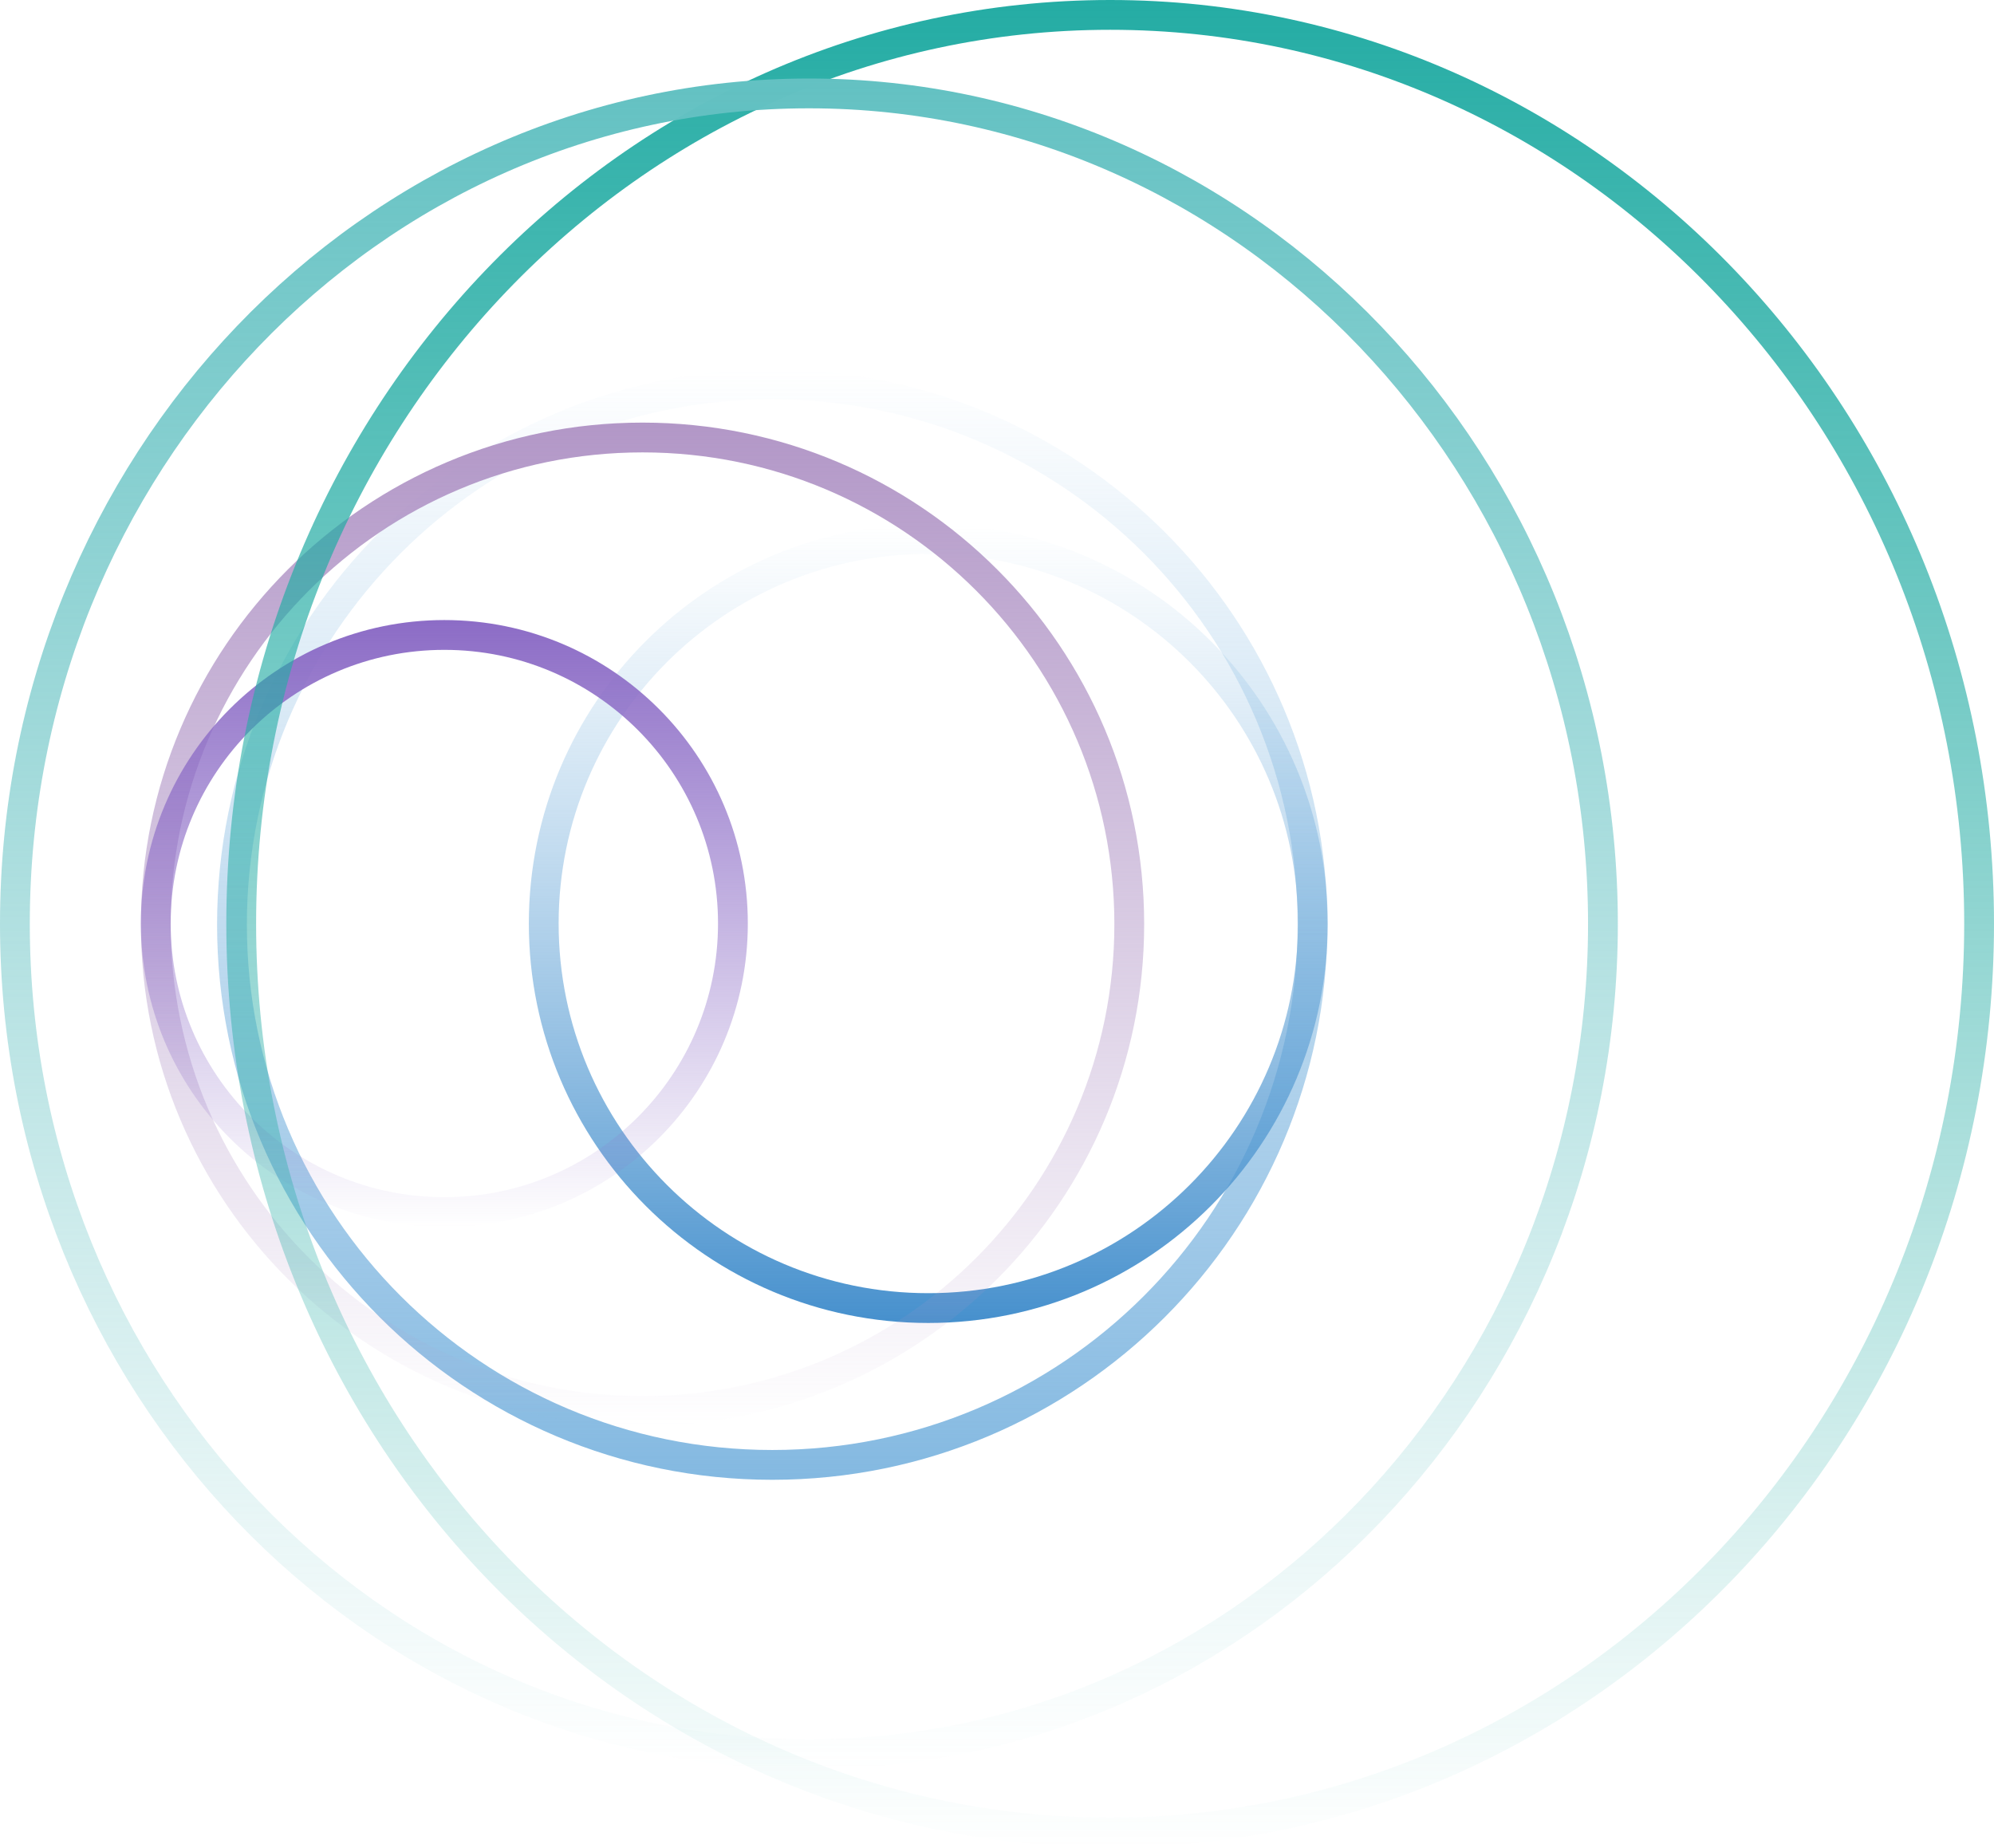
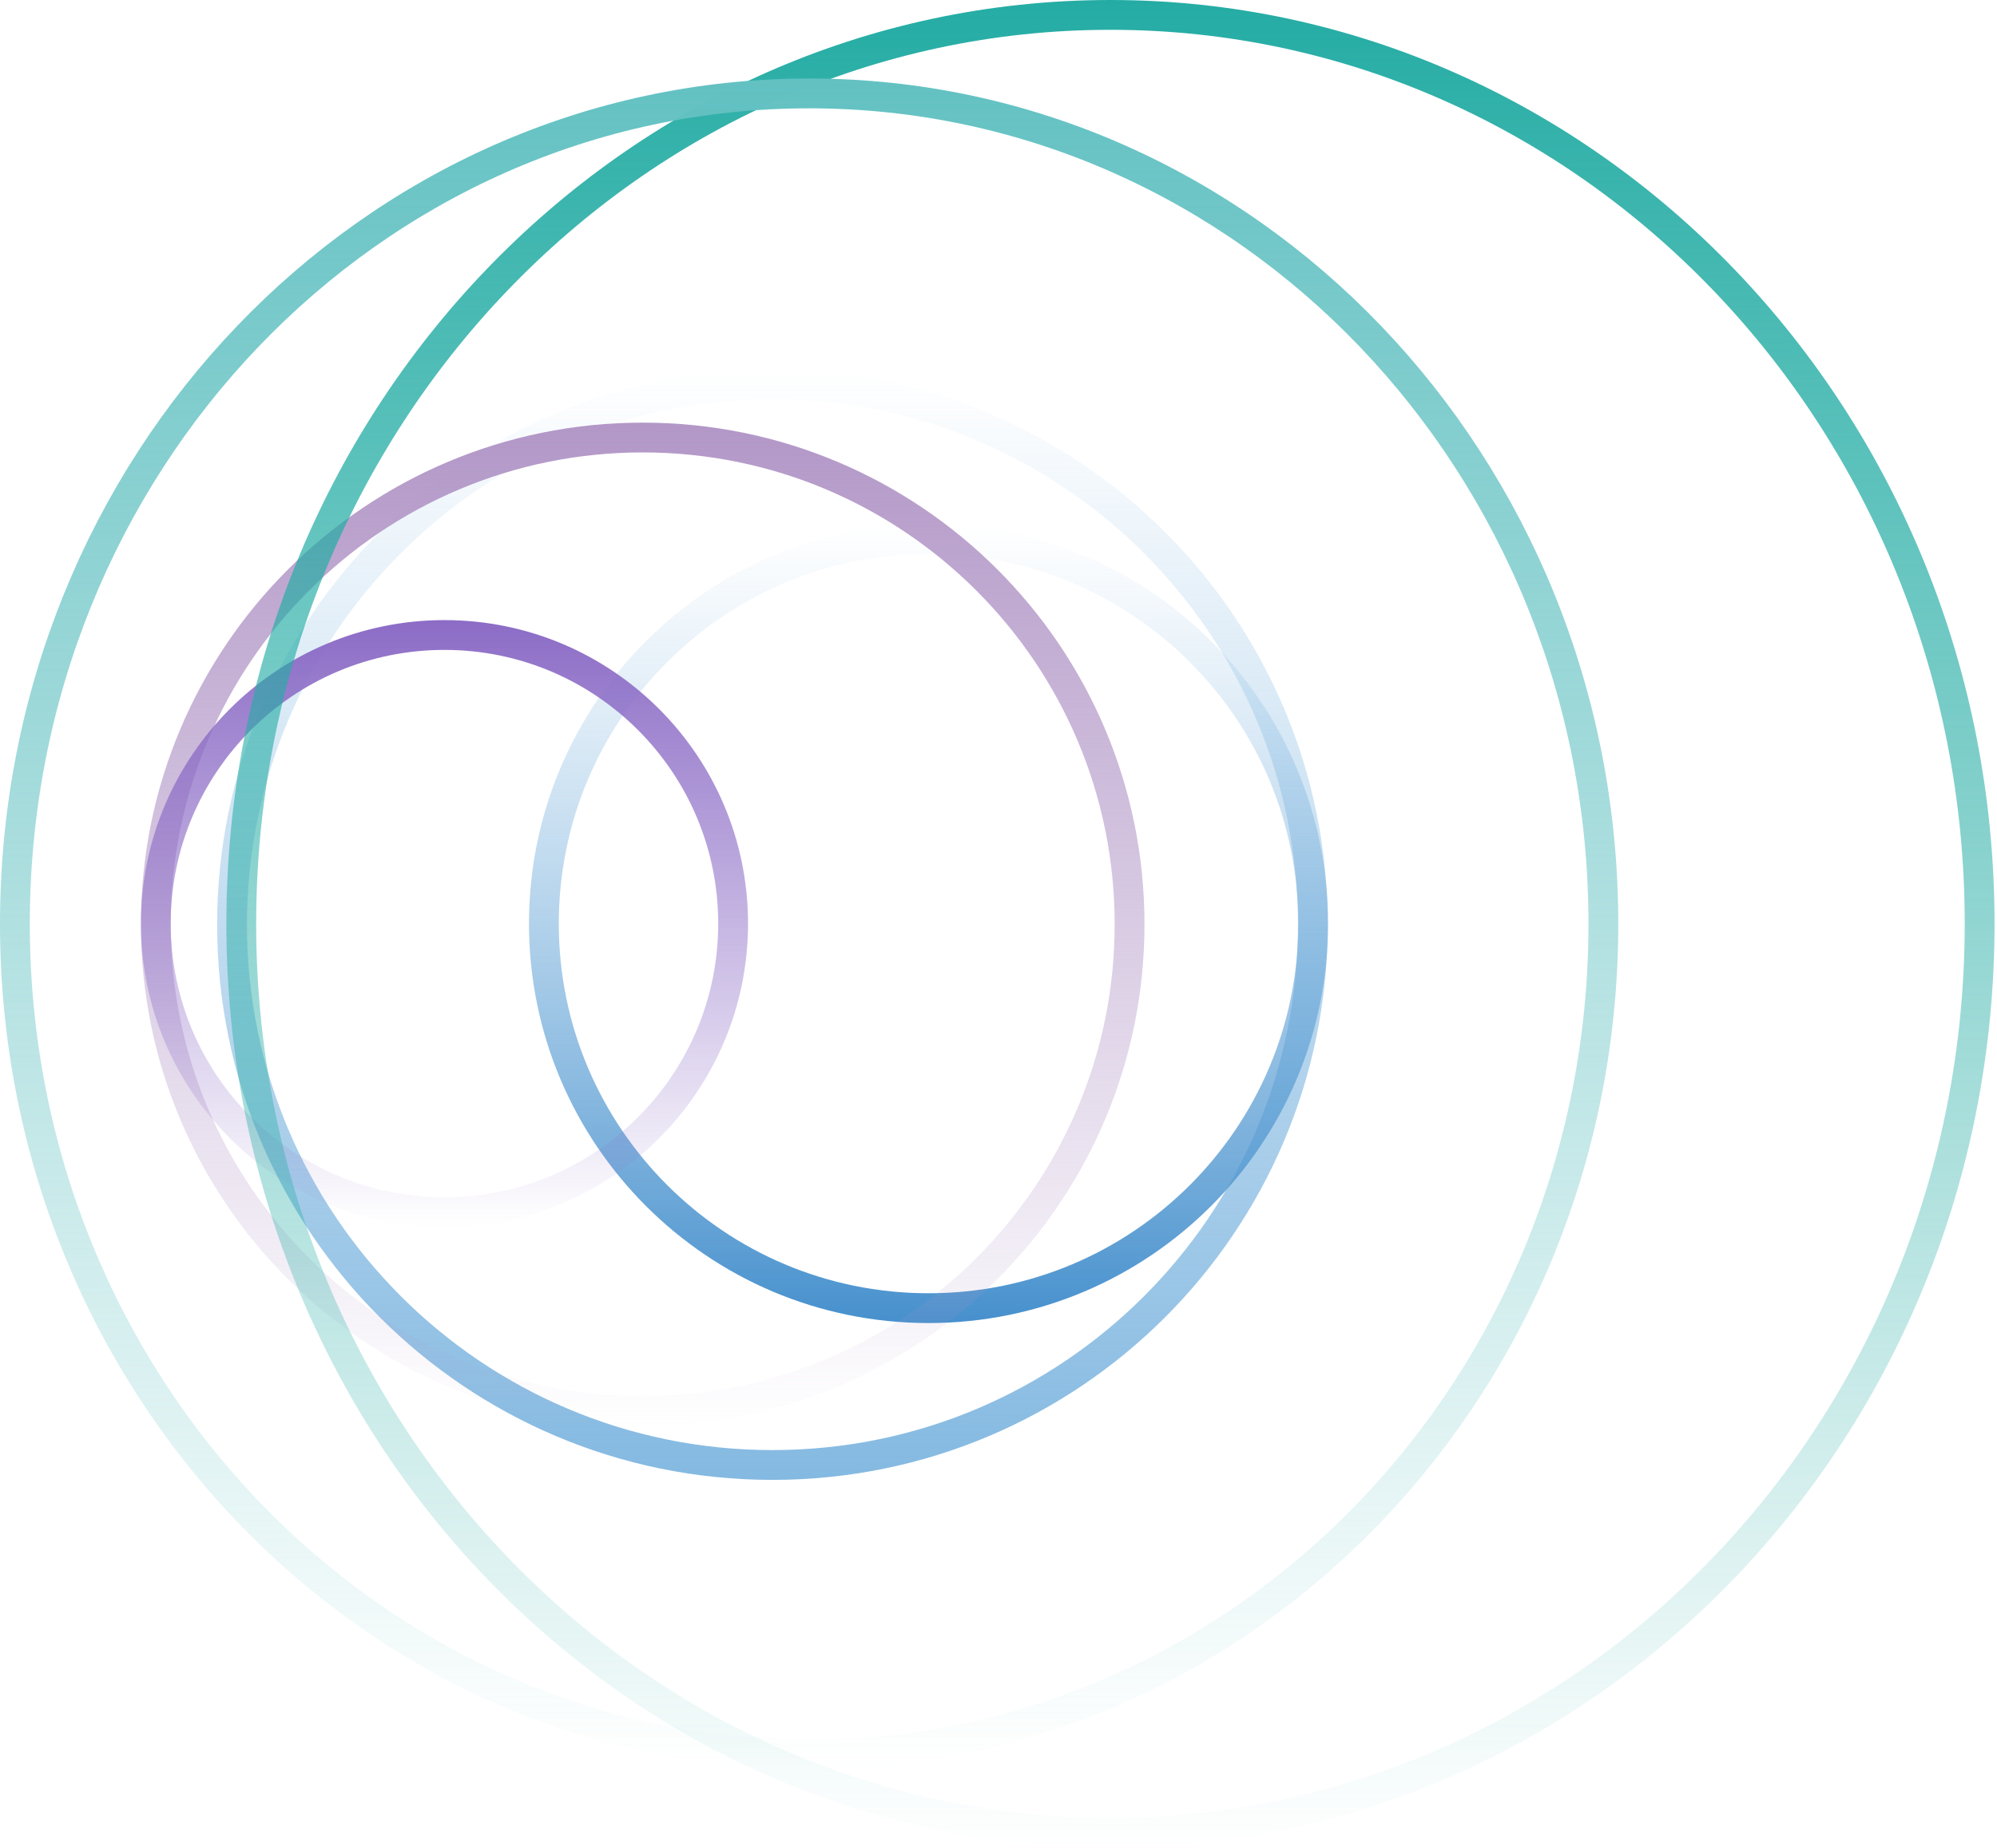
- <svg xmlns="http://www.w3.org/2000/svg" preserveAspectRatio="none" width="100%" height="100%" overflow="visible" style="display: block;" viewBox="0 0 669.173 620" fill="none">
-   <g id="Group 4">
-     <circle id="Ellipse 7" cx="259.159" cy="310.309" r="181.309" stroke="url(#paint0_linear_0_4)" stroke-width="10" />
-     <circle id="Ellipse 8" cx="311.529" cy="309.936" r="129.054" stroke="url(#paint1_linear_0_4)" stroke-width="10" />
-     <circle id="Ellipse 9" cx="215.625" cy="310.175" r="163.35" stroke="url(#paint2_linear_0_4)" stroke-width="10" />
-     <circle id="Ellipse 10" cx="149.119" cy="309.936" r="96.844" stroke="url(#paint3_linear_0_4)" stroke-width="10" />
-     <path id="Ellipse 11" d="M372.561 5C533.408 5 664.173 141.343 664.173 310C664.173 478.657 533.408 615 372.561 615C211.715 615 80.95 478.657 80.95 310C80.95 141.343 211.715 5 372.561 5Z" stroke="url(#paint4_linear_0_4)" stroke-width="10" />
-     <path id="Ellipse 12" d="M271.469 31.35C418.43 31.35 537.937 155.911 537.938 310.033C537.938 464.155 418.43 588.716 271.469 588.716C124.507 588.716 5 464.155 5 310.033C5 155.911 124.507 31.35 271.469 31.35Z" stroke="url(#paint5_linear_0_4)" stroke-width="10" />
-   </g>
+ <svg xmlns="http://www.w3.org/2000/svg" width="670" height="620" viewBox="0 0 670 620" fill="none">
+   <circle cx="259.159" cy="310.309" r="181.309" stroke="url(#paint0_linear_1435_3471)" stroke-width="10" />
+   <circle cx="311.529" cy="309.936" r="129.054" stroke="url(#paint1_linear_1435_3471)" stroke-width="10" />
+   <circle cx="215.625" cy="310.175" r="163.35" stroke="url(#paint2_linear_1435_3471)" stroke-width="10" />
+   <circle cx="149.119" cy="309.936" r="96.844" stroke="url(#paint3_linear_1435_3471)" stroke-width="10" />
+   <path d="M372.561 5C533.408 5 664.173 141.343 664.173 310C664.173 478.657 533.408 615 372.561 615C211.715 615 80.95 478.657 80.95 310C80.95 141.343 211.715 5 372.561 5Z" stroke="url(#paint4_linear_1435_3471)" stroke-width="10" />
+   <path d="M271.469 31.35C418.43 31.35 537.937 155.911 537.938 310.033C537.938 464.155 418.43 588.716 271.469 588.716C124.507 588.716 5 464.155 5 310.033C5 155.911 124.507 31.35 271.469 31.35Z" stroke="url(#paint5_linear_1435_3471)" stroke-width="10" />
  <defs>
-     <linearGradient id="paint0_linear_0_4" x1="259.159" y1="124" x2="259.159" y2="496.618" gradientUnits="userSpaceOnUse">
+     <linearGradient id="paint0_linear_1435_3471" x1="259.159" y1="124" x2="259.159" y2="496.618" gradientUnits="userSpaceOnUse">
      <stop stop-color="#84B9E1" stop-opacity="0" />
      <stop offset="1" stop-color="#84B9E1" />
    </linearGradient>
-     <linearGradient id="paint1_linear_0_4" x1="311.529" y1="175.881" x2="311.529" y2="443.99" gradientUnits="userSpaceOnUse">
+     <linearGradient id="paint1_linear_1435_3471" x1="311.529" y1="175.881" x2="311.529" y2="443.99" gradientUnits="userSpaceOnUse">
      <stop stop-color="#84B9E1" stop-opacity="0" />
      <stop offset="1" stop-color="#4690CD" />
    </linearGradient>
-     <linearGradient id="paint2_linear_0_4" x1="215.625" y1="141.825" x2="215.625" y2="478.525" gradientUnits="userSpaceOnUse">
+     <linearGradient id="paint2_linear_1435_3471" x1="215.625" y1="141.825" x2="215.625" y2="478.525" gradientUnits="userSpaceOnUse">
      <stop stop-color="#B297C7" />
      <stop offset="1" stop-color="#B297C7" stop-opacity="0" />
    </linearGradient>
-     <linearGradient id="paint3_linear_0_4" x1="149.119" y1="208.091" x2="149.119" y2="411.78" gradientUnits="userSpaceOnUse">
+     <linearGradient id="paint3_linear_1435_3471" x1="149.119" y1="208.091" x2="149.119" y2="411.78" gradientUnits="userSpaceOnUse">
      <stop stop-color="#8C6CC6" />
      <stop offset="1" stop-color="#8C6CC6" stop-opacity="0" />
    </linearGradient>
-     <linearGradient id="paint4_linear_0_4" x1="372.561" y1="0" x2="372.561" y2="620" gradientUnits="userSpaceOnUse">
+     <linearGradient id="paint4_linear_1435_3471" x1="372.561" y1="0" x2="372.561" y2="620" gradientUnits="userSpaceOnUse">
      <stop stop-color="#24ACA4" />
      <stop offset="1" stop-color="#24ACA4" stop-opacity="0" />
    </linearGradient>
-     <linearGradient id="paint5_linear_0_4" x1="271.469" y1="26.35" x2="271.469" y2="593.716" gradientUnits="userSpaceOnUse">
+     <linearGradient id="paint5_linear_1435_3471" x1="271.469" y1="26.35" x2="271.469" y2="593.716" gradientUnits="userSpaceOnUse">
      <stop stop-color="#63C1C2" />
      <stop offset="1" stop-color="#63C1C2" stop-opacity="0" />
    </linearGradient>
  </defs>
</svg>
